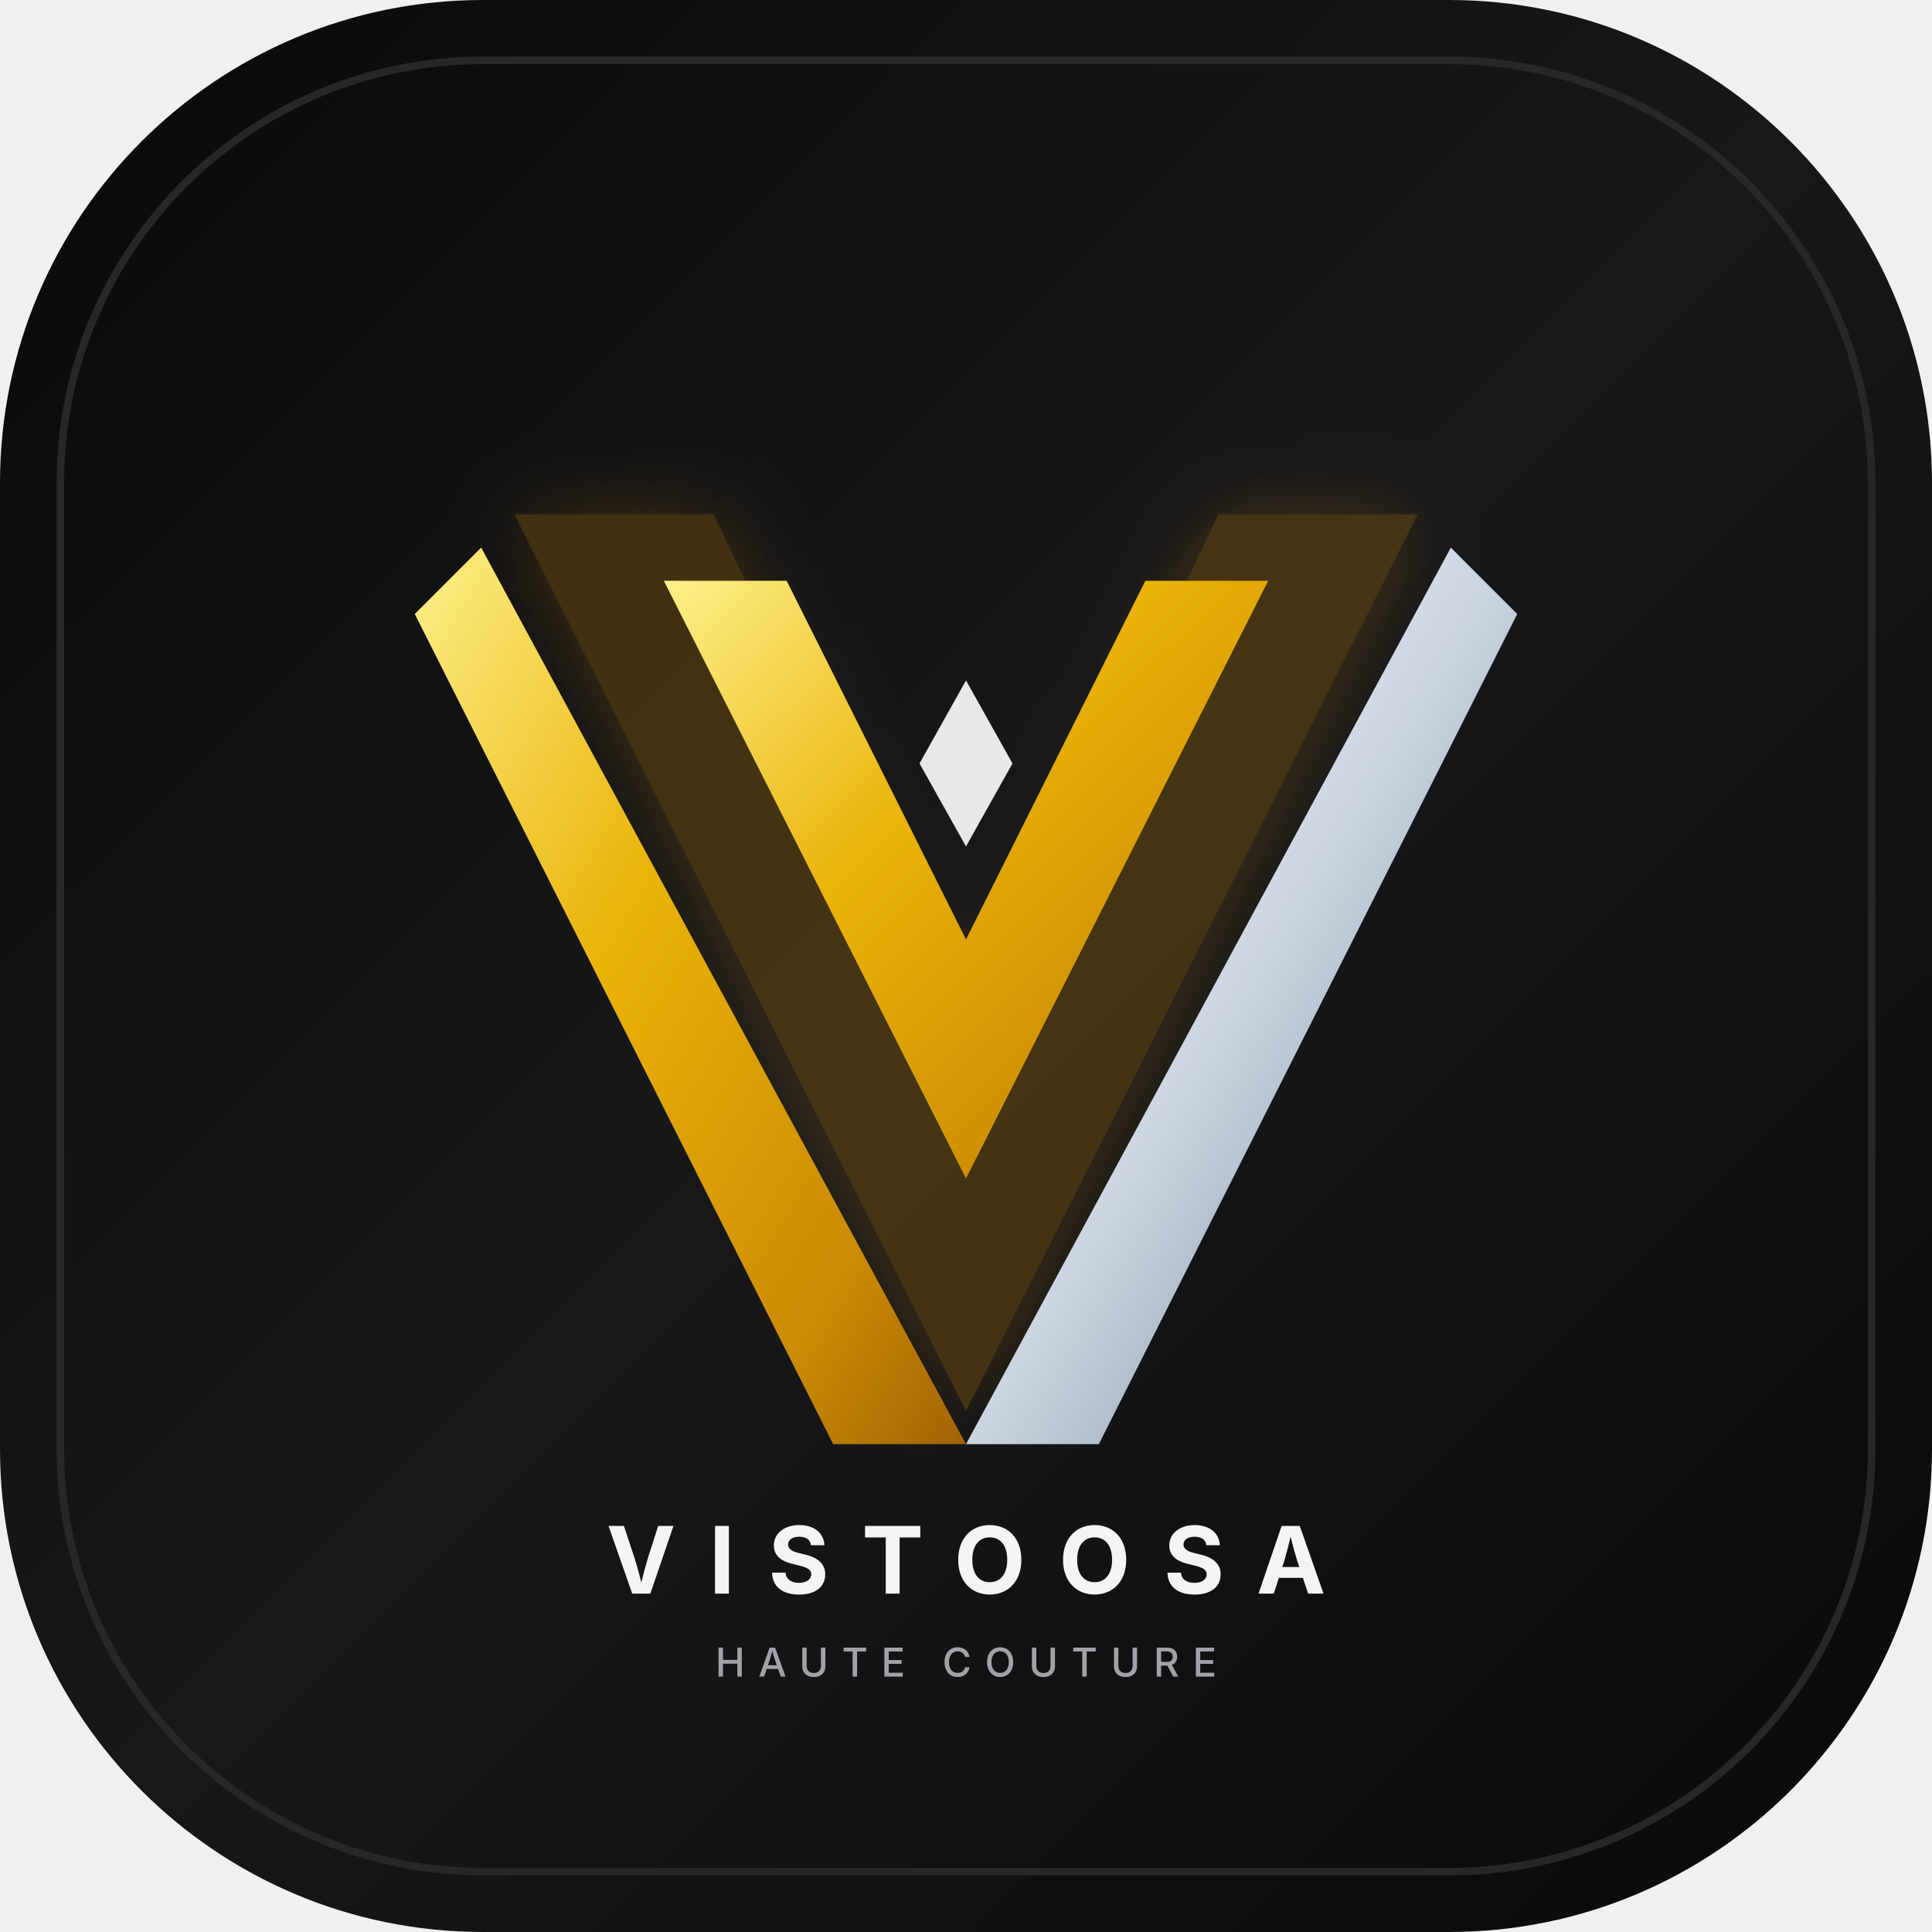
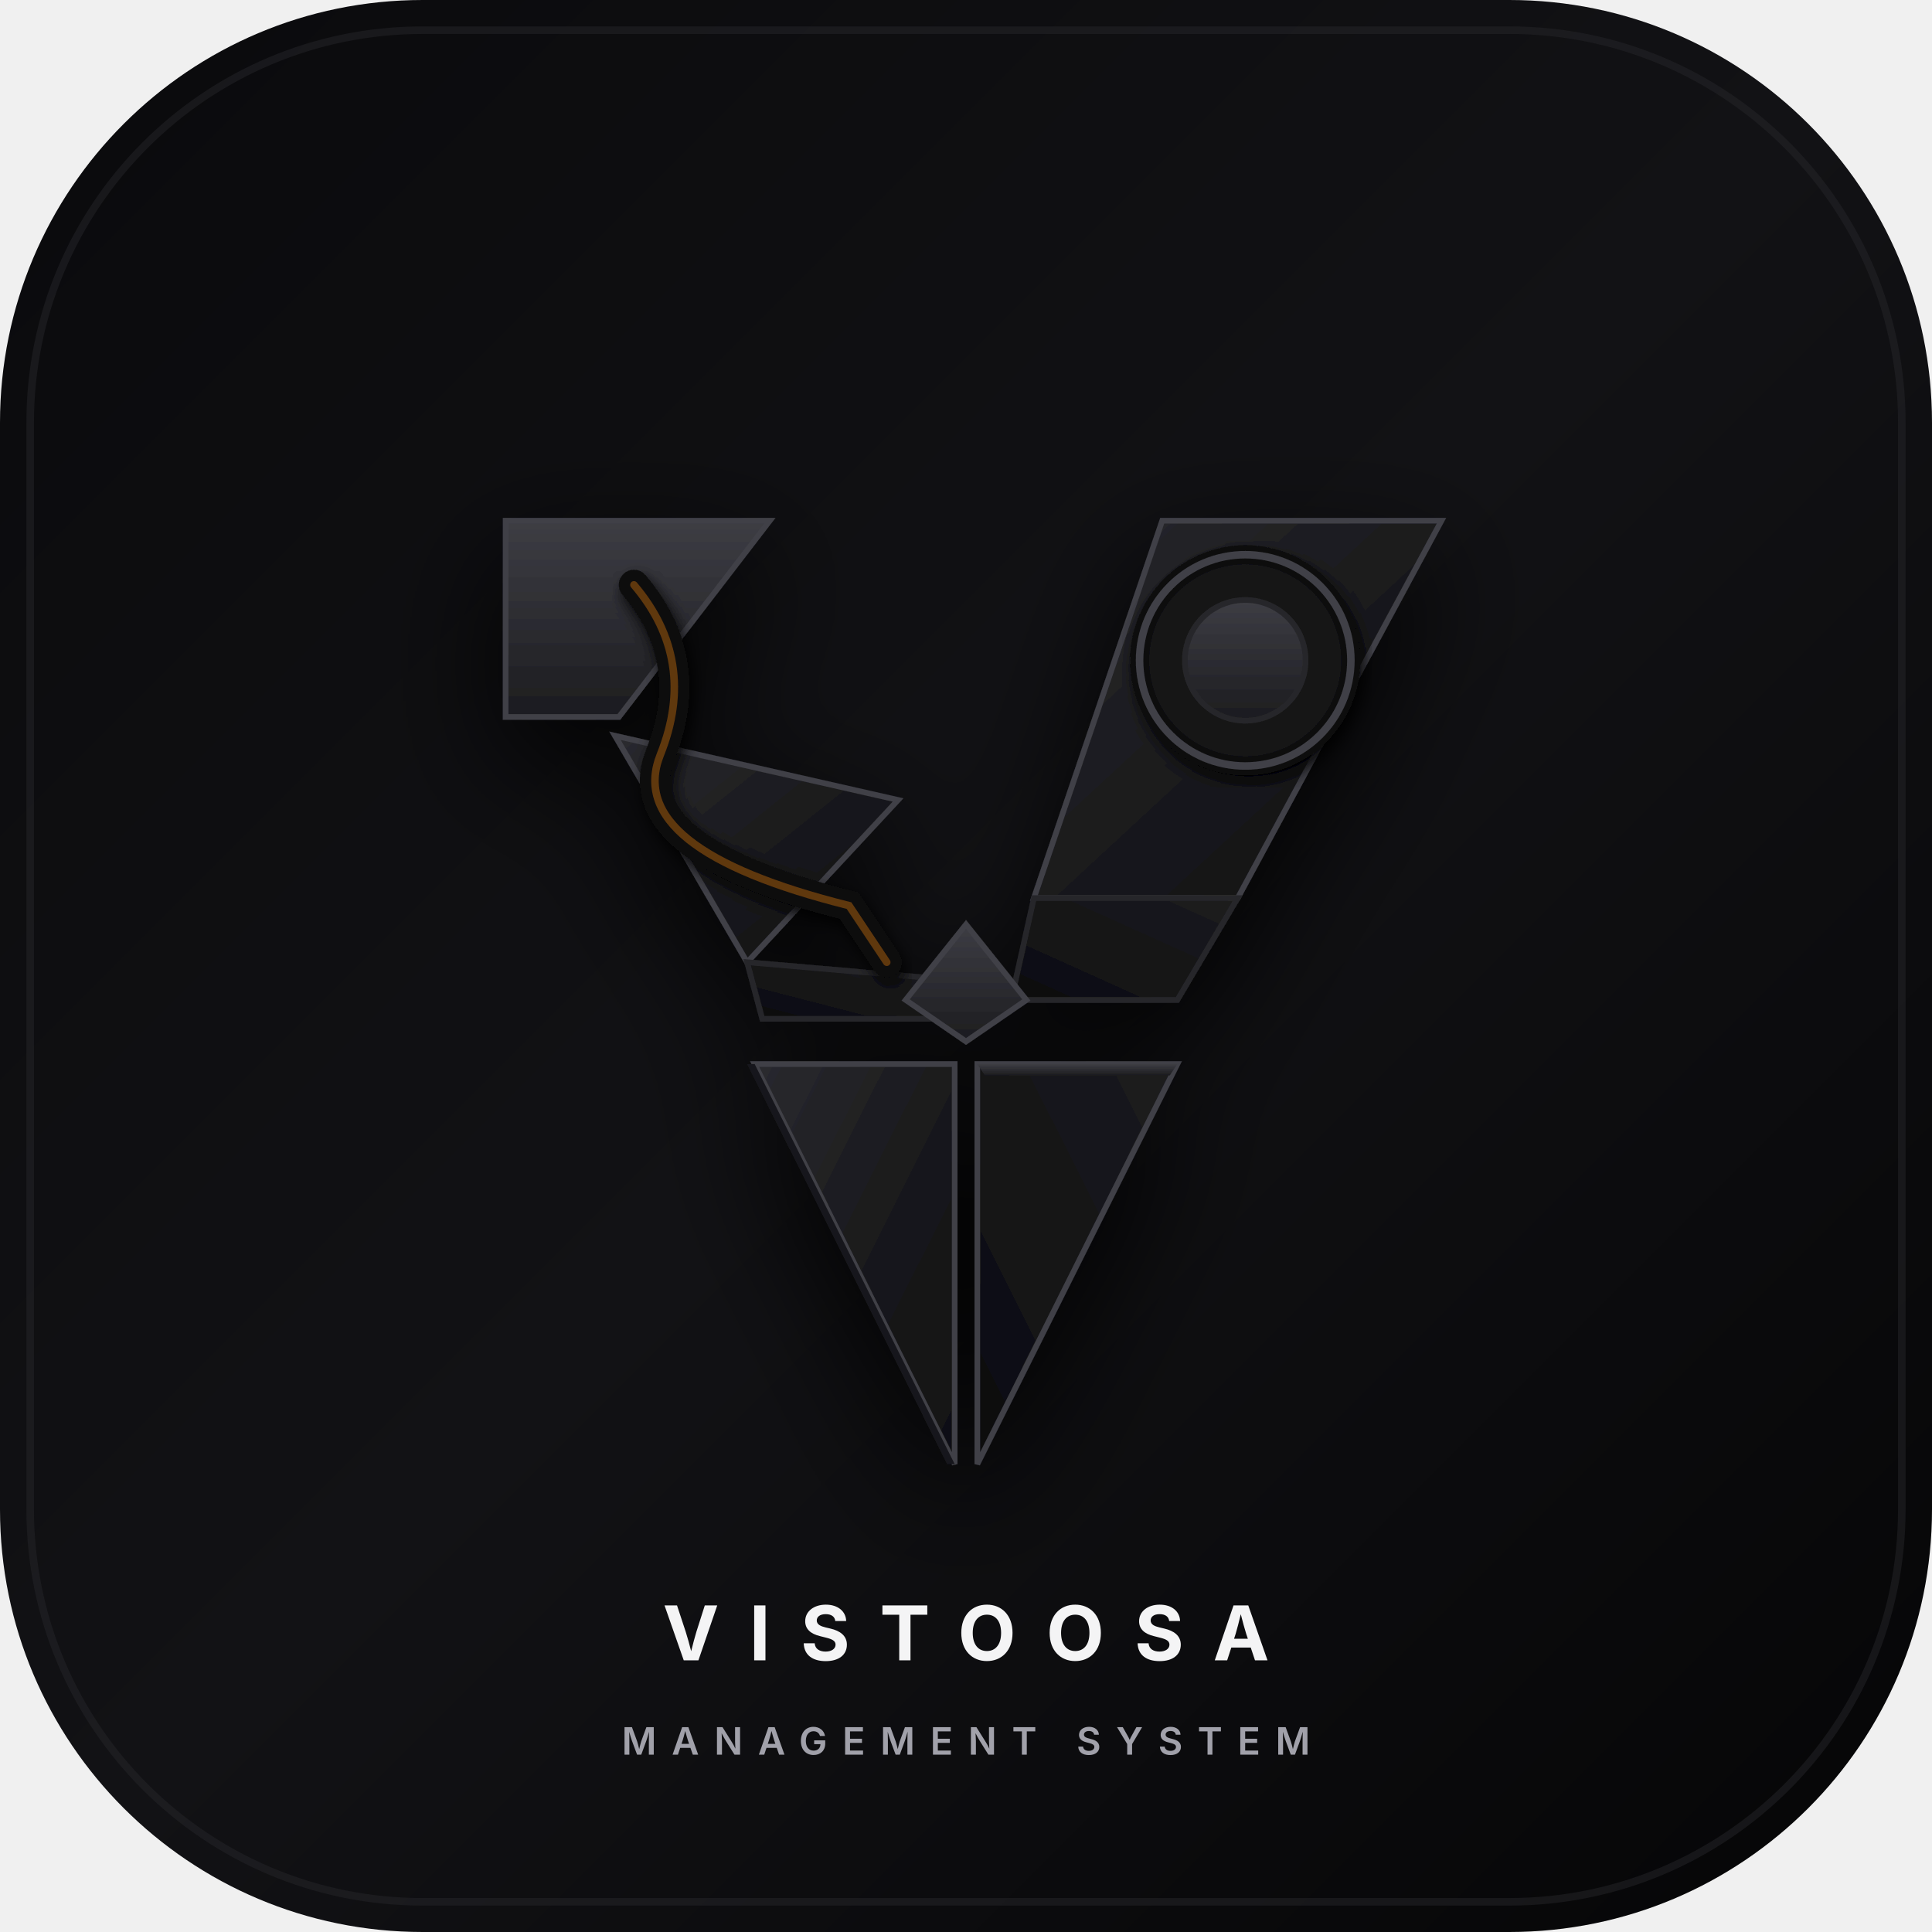
<svg xmlns="http://www.w3.org/2000/svg" viewBox="0 0 512 512" width="512" height="512">
  <defs>
-     <linearGradient id="bgGrad" x1="0%" y1="0%" x2="100%" y2="100%">
-       <stop offset="0%" stop-color="#09090b" />
-       <stop offset="50%" stop-color="#18181b" />
-       <stop offset="100%" stop-color="#09090b" />
+     <linearGradient id="bgGradient" x1="0%" y1="0%" x2="100%" y2="100%">
+       <stop offset="0%" stop-color="#0a0a0c" />
+       <stop offset="50%" stop-color="#121215" />
+       <stop offset="100%" stop-color="#050506" />
    </linearGradient>
-     <linearGradient id="goldGrad" x1="0%" y1="0%" x2="100%" y2="100%">
+     <linearGradient id="facetDark" x1="0%" y1="0%" x2="100%" y2="100%">
+       <stop offset="0%" stop-color="#2a2a2f" />
+       <stop offset="50%" stop-color="#1a1a1d" />
+       <stop offset="100%" stop-color="#101012" />
+     </linearGradient>
+     <linearGradient id="facetHighlight" x1="0%" y1="0%" x2="0%" y2="100%">
+       <stop offset="0%" stop-color="#3d3d44" />
+       <stop offset="100%" stop-color="#1c1c1f" />
+     </linearGradient>
+     <linearGradient id="facetDeep" x1="100%" y1="0%" x2="0%" y2="100%">
+       <stop offset="0%" stop-color="#1c1c20" />
+       <stop offset="100%" stop-color="#0d0d0f" />
+     </linearGradient>
+     <linearGradient id="accentGold" x1="0%" y1="0%" x2="100%" y2="100%">
      <stop offset="0%" stop-color="#fef08a" />
-       <stop offset="40%" stop-color="#eab308" />
-       <stop offset="80%" stop-color="#ca8a04" />
-       <stop offset="100%" stop-color="#a16207" />
+       <stop offset="50%" stop-color="#d97706" />
+       <stop offset="100%" stop-color="#92400e" />
    </linearGradient>
-     <linearGradient id="silverGrad" x1="0%" y1="0%" x2="100%" y2="100%">
-       <stop offset="0%" stop-color="#ffffff" />
-       <stop offset="50%" stop-color="#cbd5e1" />
-       <stop offset="100%" stop-color="#64748b" />
-     </linearGradient>
-     <filter id="glow" x="-20%" y="-20%" width="140%" height="140%">
-       <feGaussianBlur stdDeviation="12" result="blur" />
-       <feComposite in="SourceGraphic" in2="blur" operator="over" />
+     <filter id="shadowDepth" x="-20%" y="-20%" width="140%" height="140%">
+       <feDropShadow dx="0" dy="12" stdDeviation="16" flood-color="#000000" flood-opacity="0.85" />
+     </filter>
+     <filter id="grooveInner" x="-10%" y="-10%" width="120%" height="120%">
+       <feDropShadow dx="1" dy="2" stdDeviation="2" flood-color="#000000" flood-opacity="0.9" />
    </filter>
  </defs>
-   <rect width="512" height="512" rx="128" fill="url(#bgGrad)" />
-   <rect x="16" y="16" width="480" height="480" rx="112" fill="none" stroke="#27272a" stroke-width="2" />
-   <g transform="translate(256, 256) scale(0.88) translate(-256, -256)">
-     <path d="M 120 120 L 256 390 L 392 120 L 332 120 L 256 280 L 180 120 Z" fill="#ca8a04" opacity="0.25" filter="url(#glow)" />
-     <path d="M 110 130 L 256 400 L 216 400 L 90 150 Z" fill="url(#goldGrad)" />
-     <path d="M 402 130 L 256 400 L 296 400 L 422 150 Z" fill="url(#silverGrad)" />
-     <path d="M 165 140 L 256 320 L 347 140 L 310 140 L 256 248 L 202 140 Z" fill="url(#goldGrad)" />
-     <polygon points="256,170 270,195 256,220 242,195" fill="#ffffff" opacity="0.9" />
-     <text x="256" y="445" text-anchor="middle" font-family="-apple-system, BlinkMacSystemFont, 'SF Pro Display', 'Segoe UI', sans-serif" font-size="28" font-weight="700" letter-spacing="10" fill="#f4f4f5">VISTOOSA</text>
-     <text x="256" y="470" text-anchor="middle" font-family="-apple-system, BlinkMacSystemFont, 'SF Pro Display', 'Segoe UI', sans-serif" font-size="12" font-weight="500" letter-spacing="4" fill="#a1a1aa">HAUTE COUTURE</text>
+   <rect width="512" height="512" rx="112" fill="url(#bgGradient)" />
+   <rect x="8" y="8" width="496" height="496" rx="104" fill="none" stroke="#27272a" stroke-width="2" stroke-opacity="0.5" />
+   <g filter="url(#shadowDepth)">
+     <path d="M 134 138 L 204 138 L 164 190 L 134 190 Z" fill="url(#facetHighlight)" stroke="#3f3f46" stroke-width="1.5" />
+     <path d="M 163 195 L 238 212 L 198 255 L 163 195 Z" fill="url(#facetDark)" stroke="#3f3f46" stroke-width="1.5" />
+     <path d="M 198 255 L 256 260 L 256 270 L 202 270 Z" fill="url(#facetDeep)" stroke="#27272a" stroke-width="1.5" />
+     <path d="M 168 155 Q 185 175 175 200 T 225 240 L 235 255" fill="none" stroke="#09090b" stroke-width="8" stroke-linecap="round" filter="url(#grooveInner)" />
+     <path d="M 168 155 Q 185 175 175 200 T 225 240 L 235 255" fill="none" stroke="#d97706" stroke-width="2" stroke-opacity="0.4" stroke-linecap="round" />
+     <path d="M 308 138 L 382 138 L 328 238 L 274 238 Z" fill="url(#facetDark)" stroke="#3f3f46" stroke-width="1.5" />
+     <circle cx="330" cy="175" r="28" fill="#121215" stroke="#0a0a0c" stroke-width="5" filter="url(#grooveInner)" />
+     <circle cx="330" cy="175" r="28" fill="none" stroke="#3f3f46" stroke-width="2" />
+     <circle cx="330" cy="175" r="16" fill="url(#facetHighlight)" stroke="#27272a" stroke-width="1.5" />
+     <path d="M 274 238 L 328 238 L 312 265 L 268 265 Z" fill="url(#facetDeep)" stroke="#27272a" stroke-width="1.5" />
+     <path d="M 256 245 L 272 265 L 256 276 L 240 265 Z" fill="url(#facetHighlight)" stroke="#3f3f46" stroke-width="1.5" />
+     <path d="M 200 282 L 253 282 L 253 388 Z" fill="url(#facetDark)" stroke="#3f3f46" stroke-width="1.5" />
+     <path d="M 200 282 L 253 388 L 251 388 L 198 282 Z" fill="#18181b" />
+     <path d="M 259 282 L 312 282 L 259 388 Z" fill="url(#facetDeep)" stroke="#3f3f46" stroke-width="1.5" />
+     <path d="M 259 282 L 312 282 L 310 285 L 261 285 Z" fill="url(#facetHighlight)" />
  </g>
+   <text x="256" y="440" text-anchor="middle" font-family="-apple-system, BlinkMacSystemFont, 'Plus Jakarta Sans', sans-serif" font-size="20" font-weight="700" letter-spacing="8" fill="#f4f4f5">VISTOOSA</text>
+   <text x="256" y="465" text-anchor="middle" font-family="-apple-system, BlinkMacSystemFont, 'Plus Jakarta Sans', sans-serif" font-size="10" font-weight="600" letter-spacing="4" fill="#a1a1aa">MANAGEMENT SYSTEM</text>
</svg>
